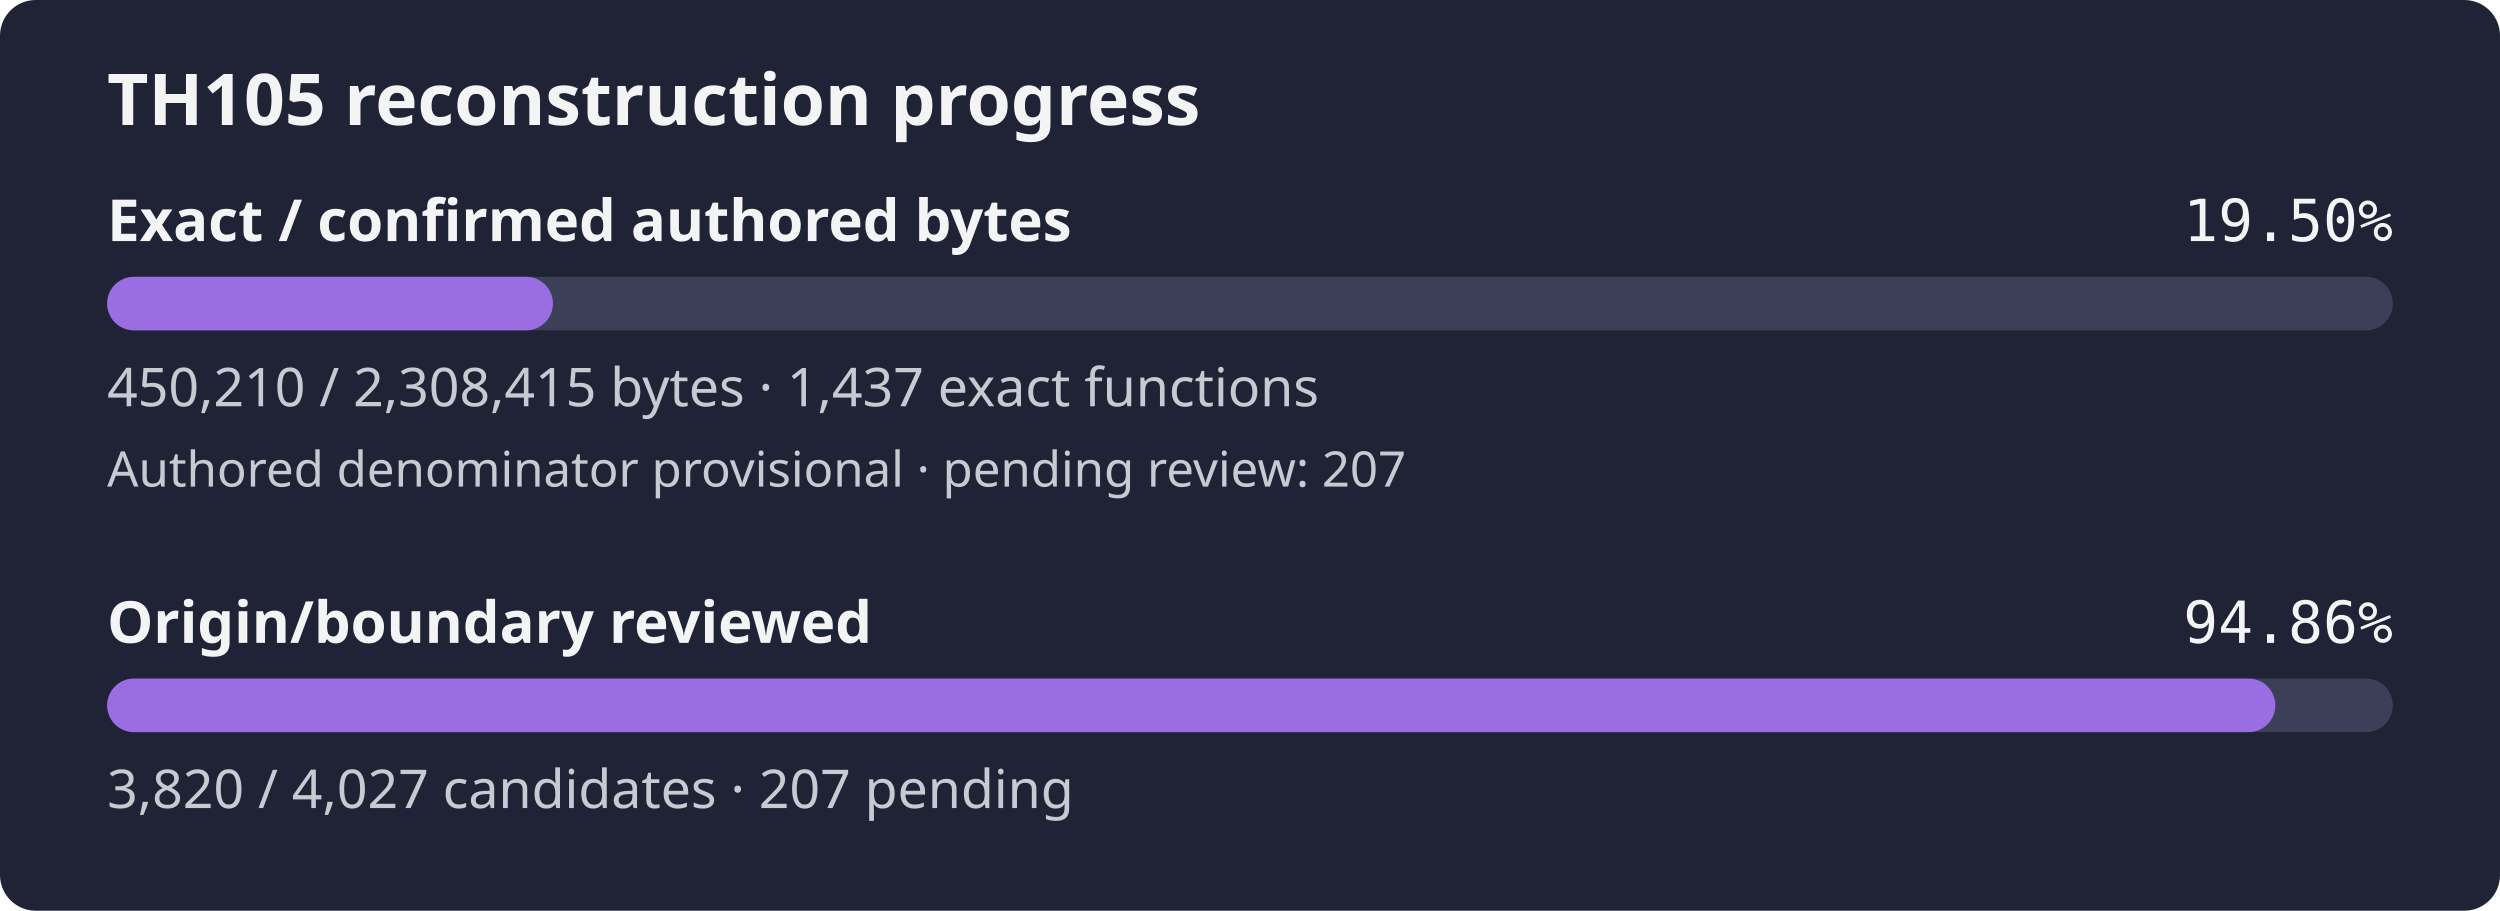
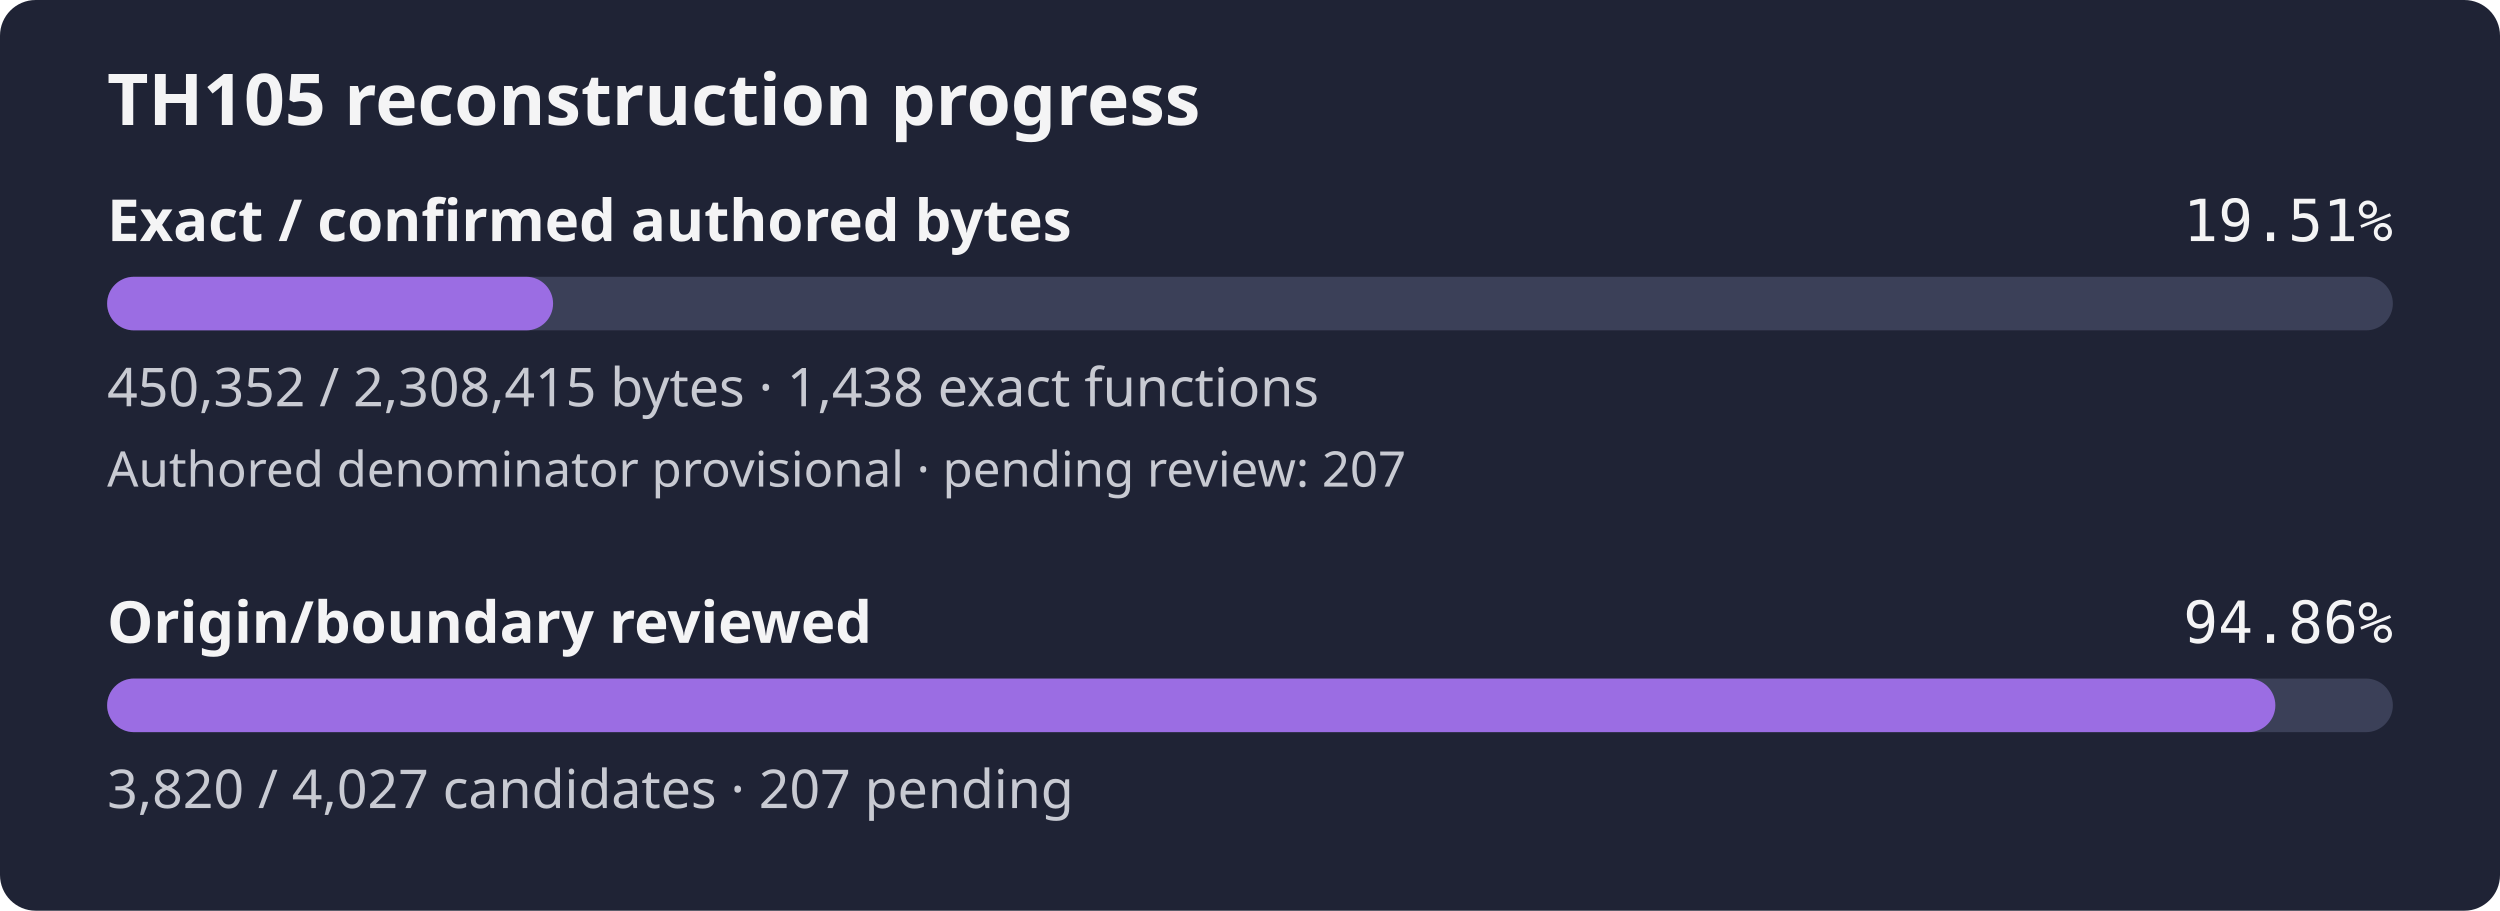
- <svg xmlns="http://www.w3.org/2000/svg" width="560" height="204" viewBox="0 0 560 204" role="img" aria-label="TH105 reconstruction progress: 19.50% of confirmed authored bytes exact; authored denominator provisional, origin review 94.86%">
+ <svg xmlns="http://www.w3.org/2000/svg" width="560" height="204" viewBox="0 0 560 204" role="img" aria-label="TH105 reconstruction progress: 19.51% of confirmed authored bytes exact; authored denominator provisional, origin review 94.86%">
  <rect width="560" height="204" rx="8" fill="#1f2335" />
  <text x="24" y="28" fill="#f4f4f5" font-family="sans-serif" font-size="16" font-weight="600">TH105 reconstruction progress</text>
  <text x="24" y="54" fill="#f4f4f5" font-family="sans-serif" font-size="13" font-weight="600">Exact / confirmed authored bytes</text>
-   <text x="536" y="54" fill="#f4f4f5" text-anchor="end" font-family="monospace" font-size="13">19.50%</text>
+   <text x="536" y="54" fill="#f4f4f5" text-anchor="end" font-family="monospace" font-size="13">19.51%</text>
  <rect id="exact-track" x="24" y="62" width="512" height="12" rx="6" fill="#3b4058" />
-   <rect id="exact-fill" x="24" y="62" width="99.86" height="12" rx="6" fill="#9b6de3" />
-   <text x="24" y="91" fill="#c8cad2" font-family="sans-serif" font-size="12">450,210 / 2,308,415 bytes · 1,437 exact functions</text>
+   <rect id="exact-fill" x="24" y="62" width="99.89" height="12" rx="6" fill="#9b6de3" />
+   <text x="24" y="91" fill="#c8cad2" font-family="sans-serif" font-size="12">450,352 / 2,308,415 bytes · 1,438 exact functions</text>
  <text x="24" y="109" fill="#c8cad2" font-family="sans-serif" font-size="11">Authored denominator provisional · pending review: 207</text>
  <text x="24" y="144" fill="#f4f4f5" font-family="sans-serif" font-size="13" font-weight="600">Origin/boundary reviewed</text>
  <text x="536" y="144" fill="#f4f4f5" text-anchor="end" font-family="monospace" font-size="13">94.86%</text>
  <rect id="review-track" x="24" y="152" width="512" height="12" rx="6" fill="#3b4058" />
  <rect id="review-fill" x="24" y="152" width="485.68" height="12" rx="6" fill="#9b6de3" />
  <text x="24" y="181" fill="#c8cad2" font-family="sans-serif" font-size="12">3,820 / 4,027 candidates · 207 pending</text>
</svg>
